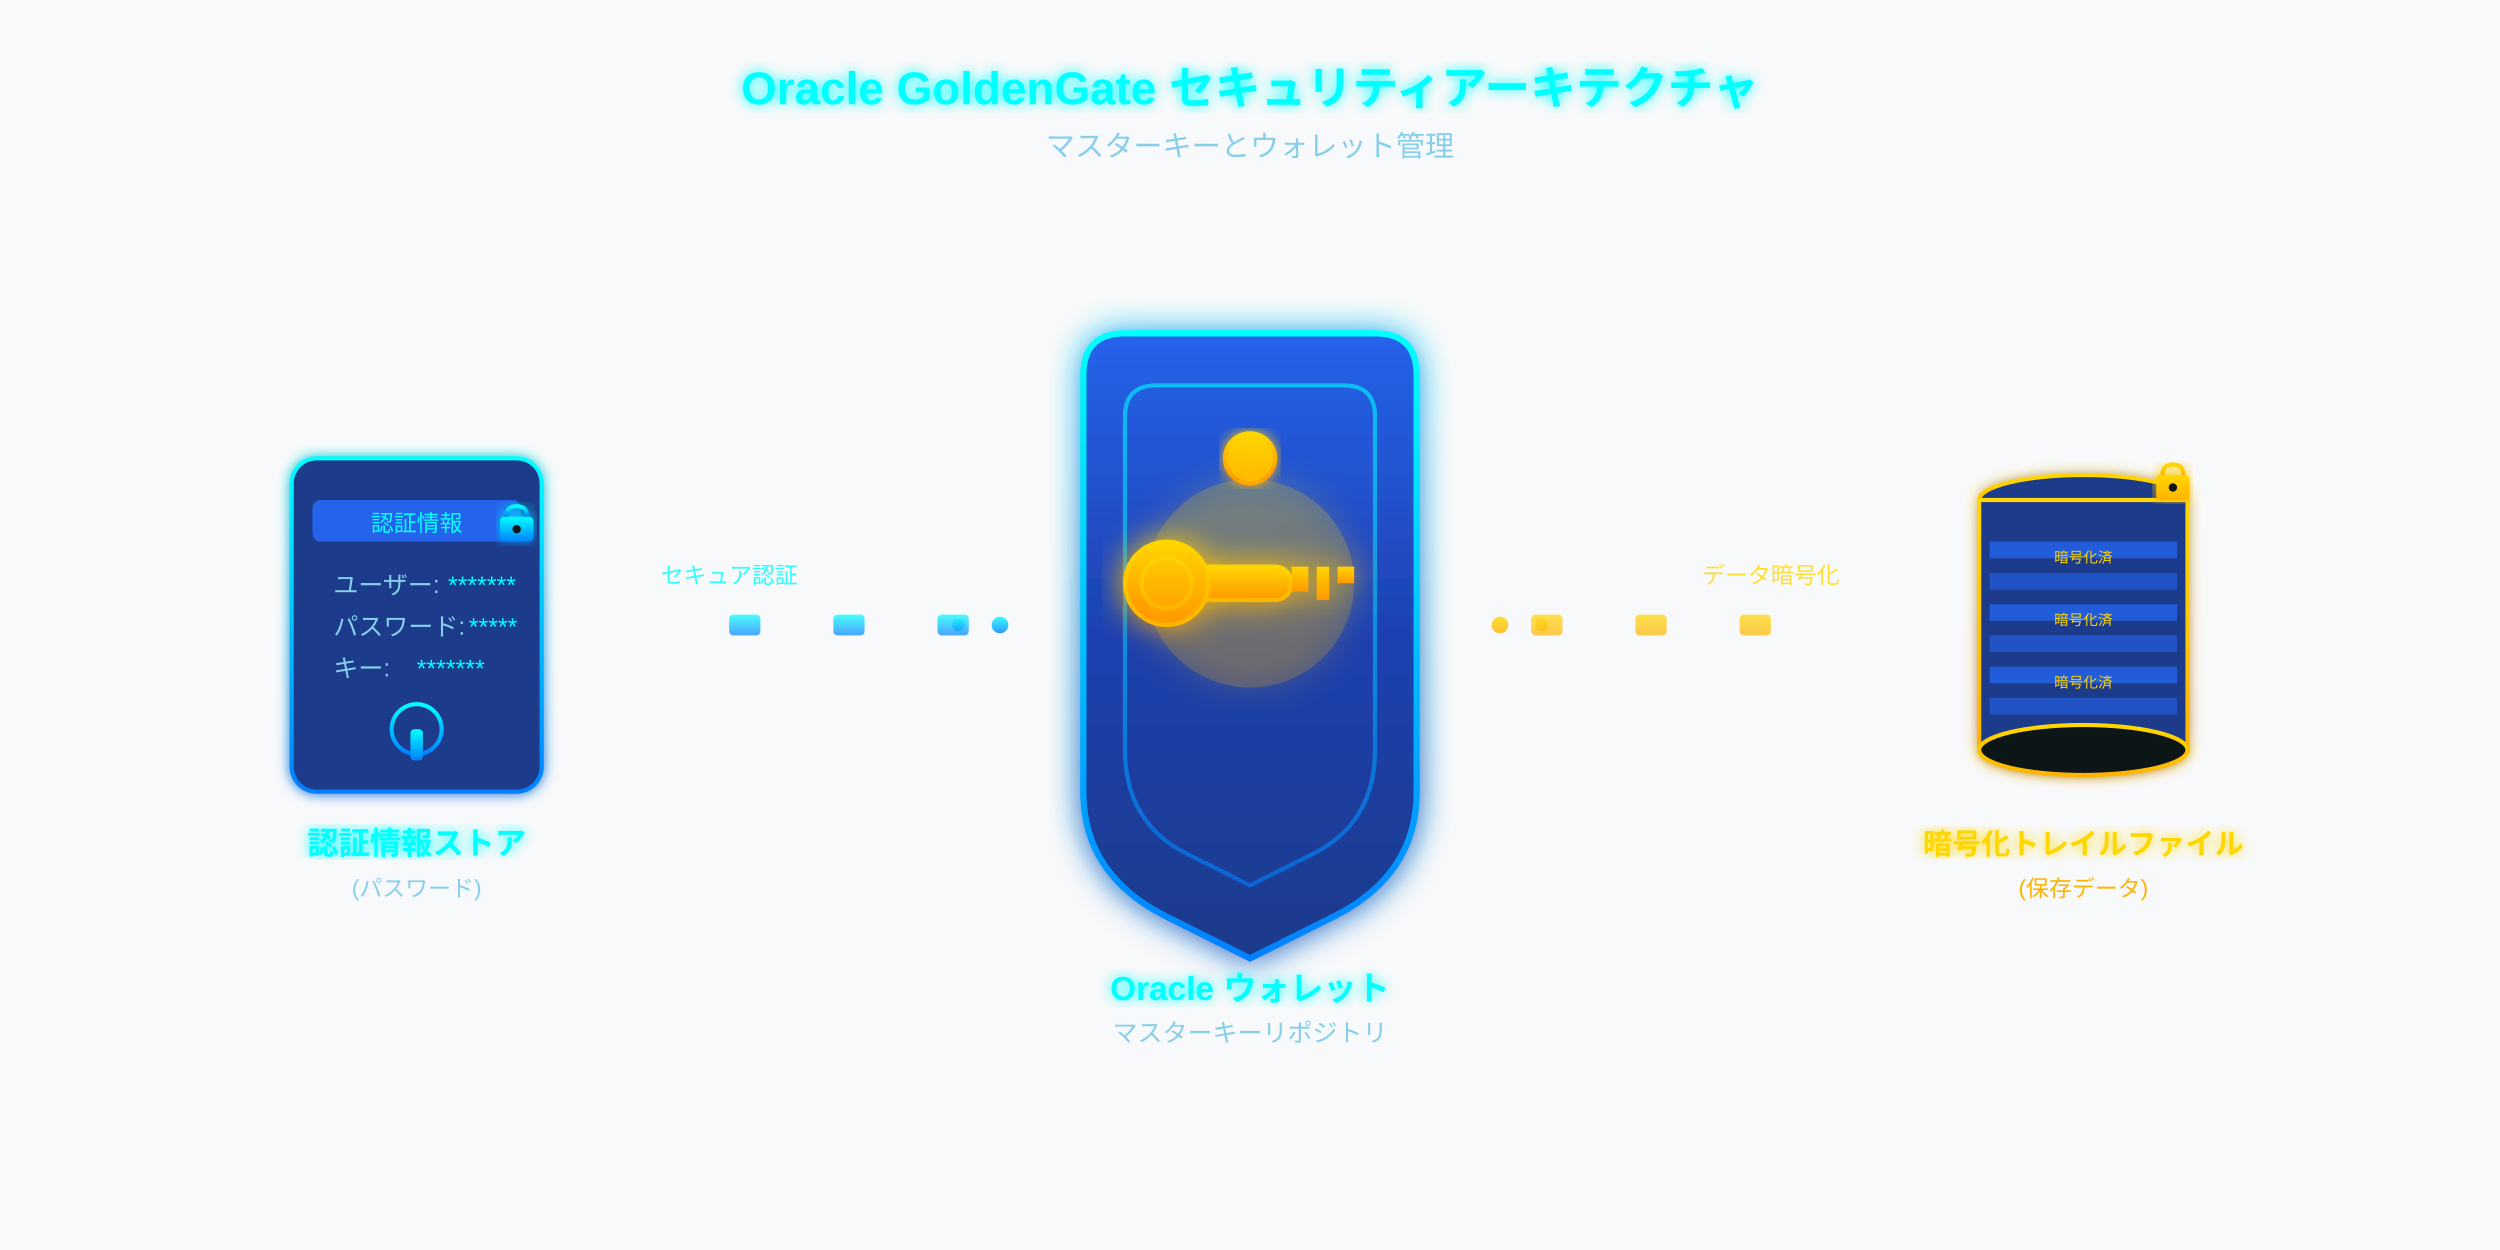
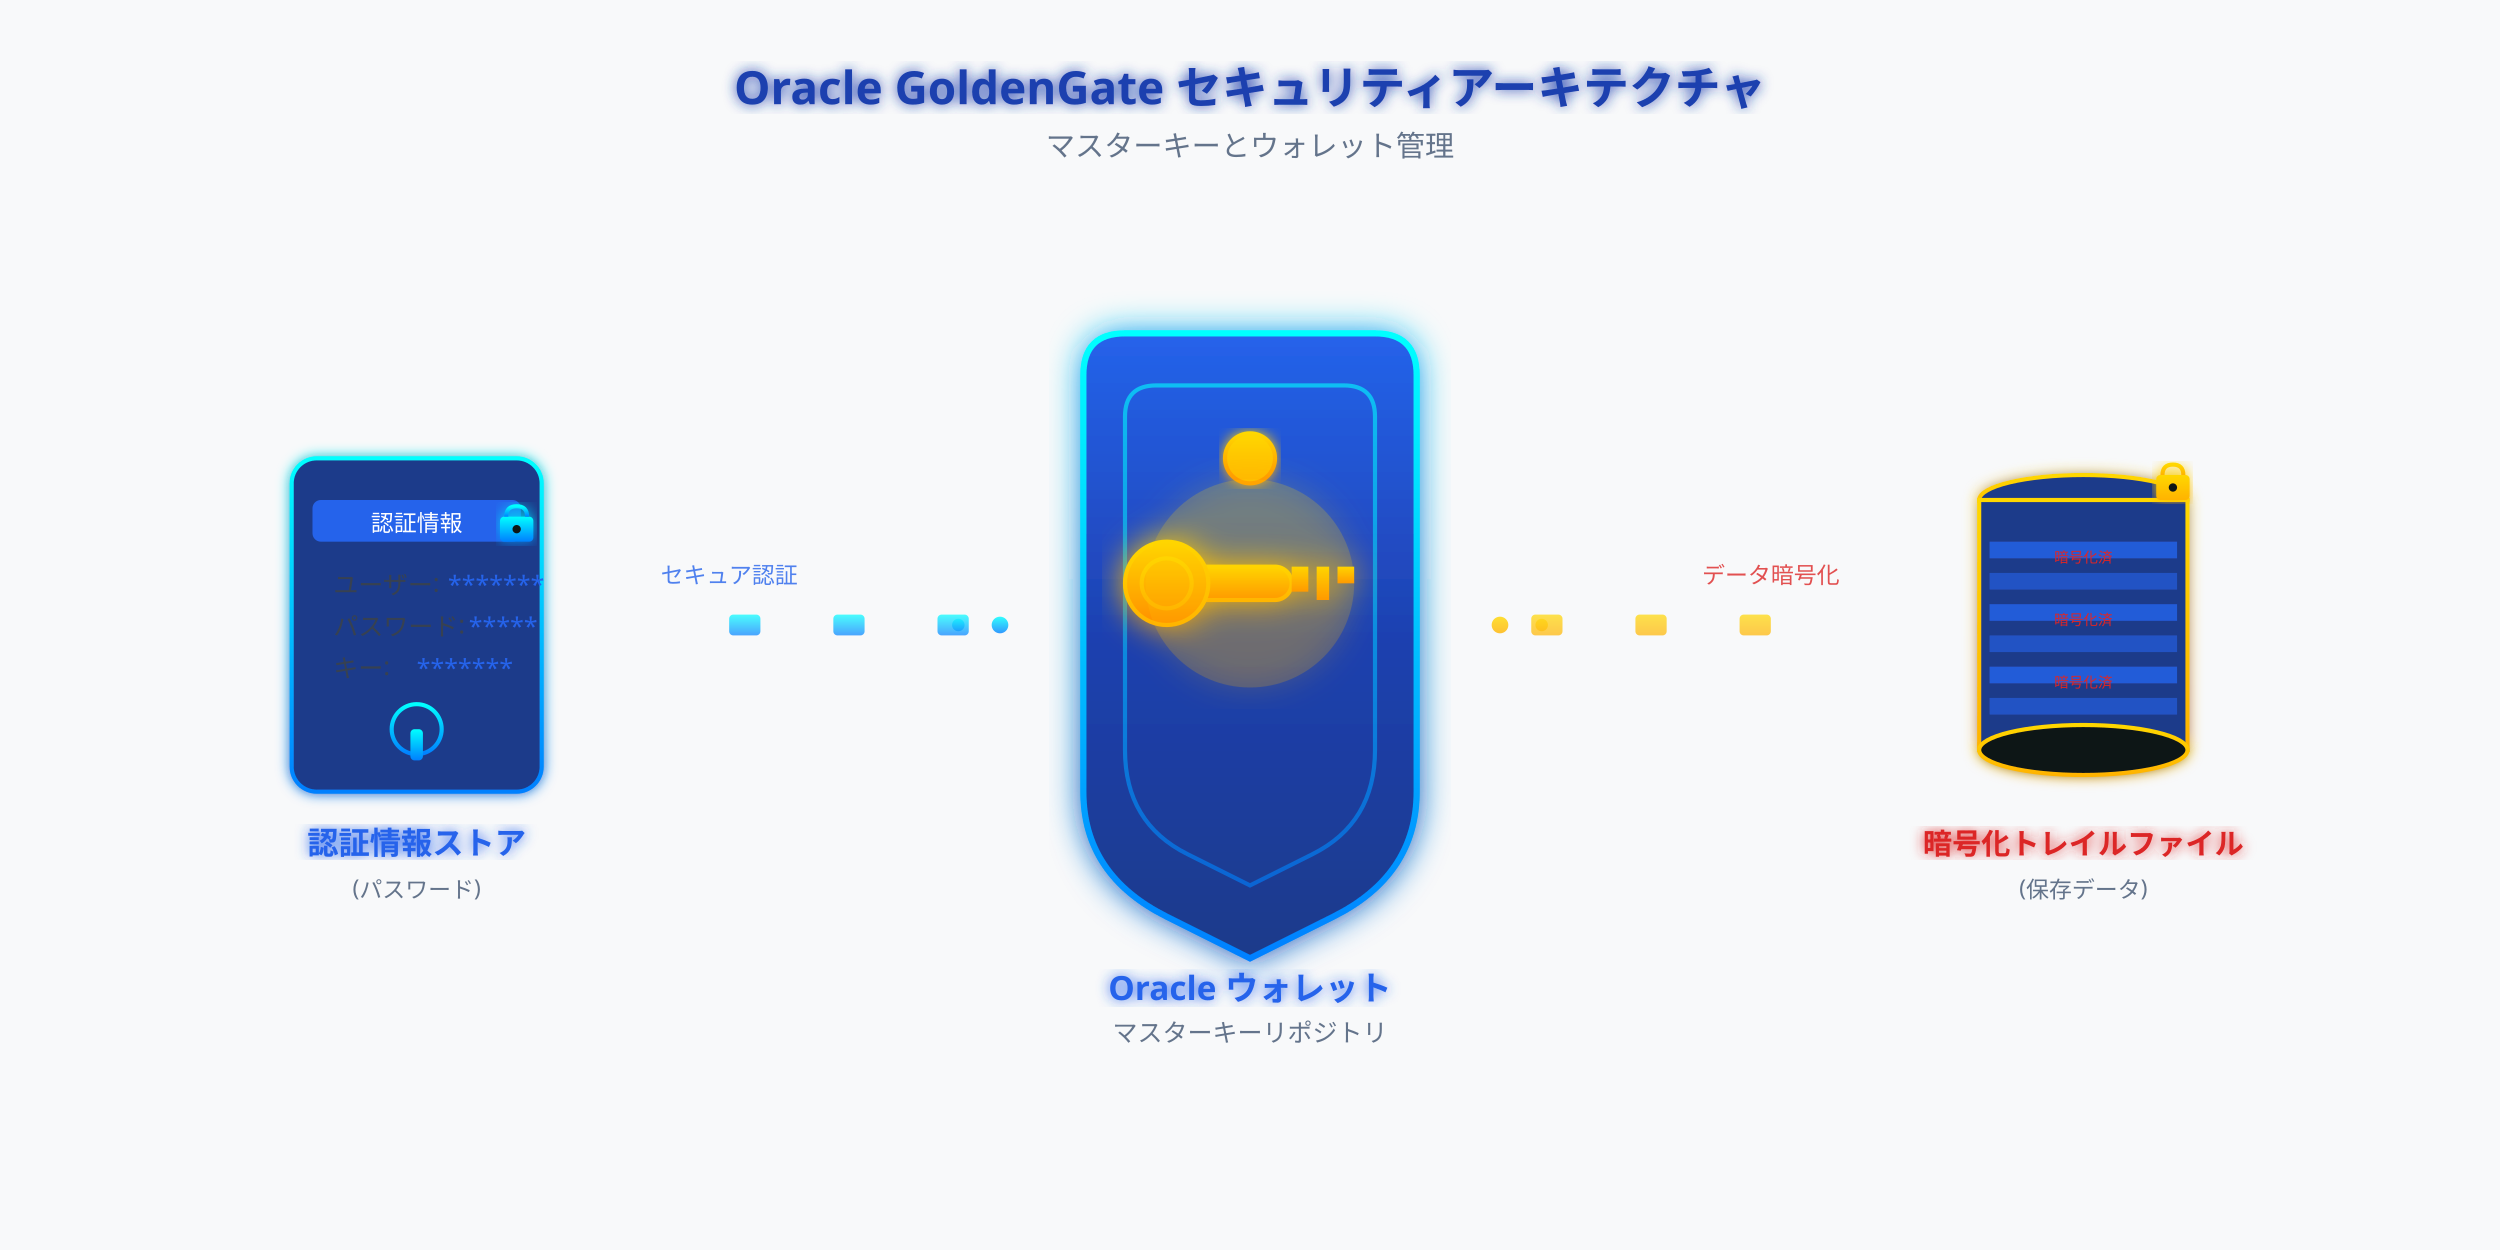
<svg xmlns="http://www.w3.org/2000/svg" viewBox="0 0 1200 600">
  <defs>
    <radialGradient id="backgroundGradient" cx="50%" cy="50%" r="70%">
      <stop offset="0%" style="stop-color:#1a2332;stop-opacity:1" />
      <stop offset="100%" style="stop-color:#0f1419;stop-opacity:1" />
    </radialGradient>
    <linearGradient id="walletGradient" x1="0%" y1="0%" x2="0%" y2="100%">
      <stop offset="0%" style="stop-color:#2563eb;stop-opacity:1" />
      <stop offset="50%" style="stop-color:#1e40af;stop-opacity:1" />
      <stop offset="100%" style="stop-color:#1e3a8a;stop-opacity:1" />
    </linearGradient>
    <linearGradient id="keyGradient" x1="0%" y1="0%" x2="0%" y2="100%">
      <stop offset="0%" style="stop-color:#ffd700;stop-opacity:1" />
      <stop offset="50%" style="stop-color:#ffb300;stop-opacity:1" />
      <stop offset="100%" style="stop-color:#ff8f00;stop-opacity:1" />
    </linearGradient>
    <linearGradient id="cyanGlow" x1="0%" y1="0%" x2="0%" y2="100%">
      <stop offset="0%" style="stop-color:#00ffff;stop-opacity:1" />
      <stop offset="100%" style="stop-color:#0080ff;stop-opacity:1" />
    </linearGradient>
    <linearGradient id="goldGlow" x1="0%" y1="0%" x2="0%" y2="100%">
      <stop offset="0%" style="stop-color:#ffd700;stop-opacity:1" />
      <stop offset="100%" style="stop-color:#ffb300;stop-opacity:1" />
    </linearGradient>
    <filter id="centralGlow">
      <feGaussianBlur stdDeviation="8" result="coloredBlur" />
      <feMerge>
        <feMergeNode in="coloredBlur" />
        <feMergeNode in="SourceGraphic" />
      </feMerge>
    </filter>
    <filter id="conduitGlow">
      <feGaussianBlur stdDeviation="4" result="coloredBlur" />
      <feMerge>
        <feMergeNode in="coloredBlur" />
        <feMergeNode in="SourceGraphic" />
      </feMerge>
    </filter>
    <filter id="smallGlow">
      <feGaussianBlur stdDeviation="3" result="coloredBlur" />
      <feMerge>
        <feMergeNode in="coloredBlur" />
        <feMergeNode in="SourceGraphic" />
      </feMerge>
    </filter>
  </defs>
  <rect width="1200" height="600" fill="#f8f9fa" />
  <g id="oracleWallet" transform="translate(600,300)">
    <path d="M-80,-120 Q-80,-140 -60,-140 L60,-140 Q80,-140 80,-120 L80,80 Q80,120 40,140 L0,160 L-40,140 Q-80,120 -80,80 Z" fill="url(#walletGradient)" stroke="url(#cyanGlow)" stroke-width="3" filter="url(#centralGlow)" />
    <path d="M-60,-100 Q-60,-115 -45,-115 L45,-115 Q60,-115 60,-100 L60,60 Q60,95 30,110 L0,125 L-30,110 Q-60,95 -60,60 Z" fill="none" stroke="url(#cyanGlow)" stroke-width="2" opacity="0.6" />
    <circle cx="0" cy="-80" r="12" fill="url(#goldGlow)" stroke="url(#keyGradient)" stroke-width="2" filter="url(#smallGlow)" />
    <g transform="translate(0,-20)" filter="url(#centralGlow)">
      <rect x="-40" y="-8" width="60" height="16" rx="8" fill="url(#keyGradient)" stroke="url(#goldGlow)" stroke-width="2" />
      <circle cx="-40" cy="0" r="20" fill="url(#keyGradient)" stroke="url(#goldGlow)" stroke-width="2" />
      <circle cx="-40" cy="0" r="12" fill="none" stroke="url(#goldGlow)" stroke-width="2" />
      <rect x="20" y="-8" width="8" height="12" fill="url(#keyGradient)" />
      <rect x="32" y="-8" width="6" height="16" fill="url(#keyGradient)" />
      <rect x="42" y="-8" width="8" height="8" fill="url(#keyGradient)" />
      <circle cx="0" cy="0" r="50" fill="url(#goldGlow)" opacity="0.2" />
    </g>
-     <text x="0" y="180" text-anchor="middle" font-family="Arial, sans-serif" font-size="16" font-weight="bold" fill="#00ffff" filter="url(#smallGlow)">Oracle ウォレット</text>
-     <text x="0" y="200" text-anchor="middle" font-family="Arial, sans-serif" font-size="12" fill="#87ceeb">マスターキーリポジトリ</text>
+     <text x="0" y="180" text-anchor="middle" font-family="Segoe UI, Tahoma, Geneva, Verdana, sans-serif" font-size="16" font-weight="bold" fill="#2563eb" filter="url(#smallGlow)">Oracle ウォレット</text>
+     <text x="0" y="200" text-anchor="middle" font-family="Segoe UI, Tahoma, Geneva, Verdana, sans-serif" font-size="12" fill="#64748b">マスターキーリポジトリ</text>
  </g>
  <g id="leftConduit">
    <path d="M520,300 Q400,300 300,300" fill="none" stroke="url(#cyanGlow)" stroke-width="6" filter="url(#conduitGlow)" stroke-dasharray="0" />
    <circle cx="480" cy="300" r="4" fill="url(#cyanGlow)" opacity="0.8">
      <animateTransform attributeName="transform" type="translate" values="0,0; -180,0; 0,0" dur="3s" repeatCount="indefinite" />
    </circle>
    <circle cx="460" cy="300" r="3" fill="url(#cyanGlow)" opacity="0.6">
      <animateTransform attributeName="transform" type="translate" values="0,0; -160,0; 0,0" dur="3.5s" repeatCount="indefinite" />
    </circle>
    <rect x="450" y="295" width="15" height="10" rx="2" fill="url(#cyanGlow)" opacity="0.7" />
    <rect x="400" y="295" width="15" height="10" rx="2" fill="url(#cyanGlow)" opacity="0.7" />
    <rect x="350" y="295" width="15" height="10" rx="2" fill="url(#cyanGlow)" opacity="0.7" />
  </g>
  <g id="rightConduit">
    <path d="M680,300 Q800,300 900,300" fill="none" stroke="url(#goldGlow)" stroke-width="6" filter="url(#conduitGlow)" stroke-dasharray="0" />
    <circle cx="720" cy="300" r="4" fill="url(#goldGlow)" opacity="0.8">
      <animateTransform attributeName="transform" type="translate" values="0,0; 180,0; 0,0" dur="3s" repeatCount="indefinite" />
    </circle>
    <circle cx="740" cy="300" r="3" fill="url(#goldGlow)" opacity="0.6">
      <animateTransform attributeName="transform" type="translate" values="0,0; 160,0; 0,0" dur="3.5s" repeatCount="indefinite" />
    </circle>
    <rect x="735" y="295" width="15" height="10" rx="2" fill="url(#goldGlow)" opacity="0.7" />
    <rect x="785" y="295" width="15" height="10" rx="2" fill="url(#goldGlow)" opacity="0.7" />
    <rect x="835" y="295" width="15" height="10" rx="2" fill="url(#goldGlow)" opacity="0.7" />
  </g>
  <g id="credentialStore" transform="translate(200,300)">
    <rect x="-60" y="-80" width="120" height="160" rx="12" fill="#1e3a8a" stroke="url(#cyanGlow)" stroke-width="2" filter="url(#smallGlow)" />
    <rect x="-50" y="-60" width="100" height="20" rx="4" fill="#2563eb" />
-     <text x="0" y="-45" text-anchor="middle" font-family="Arial, sans-serif" font-size="11" fill="#00ffff">認証情報</text>
-     <text x="-40" y="-15" font-family="Arial, sans-serif" font-size="12" fill="#87ceeb">ユーザー:</text>
-     <text x="15" y="-15" font-family="Arial, sans-serif" font-size="12" fill="#00ffff">*******</text>
-     <text x="-40" y="5" font-family="Arial, sans-serif" font-size="12" fill="#87ceeb">パスワード:</text>
-     <text x="25" y="5" font-family="Arial, sans-serif" font-size="12" fill="#00ffff">*****</text>
-     <text x="-40" y="25" font-family="Arial, sans-serif" font-size="12" fill="#87ceeb">キー:</text>
-     <text x="0" y="25" font-family="Arial, sans-serif" font-size="12" fill="#00ffff">*******</text>
+     <text x="0" y="-45" text-anchor="middle" font-family="Segoe UI, Tahoma, Geneva, Verdana, sans-serif" font-size="11" fill="white">認証情報</text>
+     <text x="-40" y="-15" font-family="Segoe UI, Tahoma, Geneva, Verdana, sans-serif" font-size="12" fill="#374151">ユーザー:</text>
+     <text x="15" y="-15" font-family="Segoe UI, Tahoma, Geneva, Verdana, sans-serif" font-size="12" fill="#2563eb">*******</text>
+     <text x="-40" y="5" font-family="Segoe UI, Tahoma, Geneva, Verdana, sans-serif" font-size="12" fill="#374151">パスワード:</text>
+     <text x="25" y="5" font-family="Segoe UI, Tahoma, Geneva, Verdana, sans-serif" font-size="12" fill="#2563eb">*****</text>
+     <text x="-40" y="25" font-family="Segoe UI, Tahoma, Geneva, Verdana, sans-serif" font-size="12" fill="#374151">キー:</text>
+     <text x="0" y="25" font-family="Segoe UI, Tahoma, Geneva, Verdana, sans-serif" font-size="12" fill="#2563eb">*******</text>
    <circle cx="0" cy="50" r="12" fill="none" stroke="url(#cyanGlow)" stroke-width="2" />
    <rect x="-3" y="50" width="6" height="15" rx="2" fill="url(#cyanGlow)" />
    <g transform="translate(40,-60)" filter="url(#smallGlow)">
      <rect x="0" y="8" width="16" height="12" rx="2" fill="url(#cyanGlow)" />
      <path d="M3,8 Q3,3 8,3 Q13,3 13,8" fill="none" stroke="url(#cyanGlow)" stroke-width="2" />
      <circle cx="8" cy="14" r="2" fill="#0f1419" />
    </g>
-     <text x="0" y="110" text-anchor="middle" font-family="Arial, sans-serif" font-size="15" font-weight="bold" fill="#00ffff" filter="url(#smallGlow)">認証情報ストア</text>
-     <text x="0" y="130" text-anchor="middle" font-family="Arial, sans-serif" font-size="11" fill="#87ceeb">(パスワード)</text>
+     <text x="0" y="110" text-anchor="middle" font-family="Segoe UI, Tahoma, Geneva, Verdana, sans-serif" font-size="15" font-weight="bold" fill="#2563eb" filter="url(#smallGlow)">認証情報ストア</text>
+     <text x="0" y="130" text-anchor="middle" font-family="Segoe UI, Tahoma, Geneva, Verdana, sans-serif" font-size="11" fill="#64748b">(パスワード)</text>
  </g>
  <g id="trailFiles" transform="translate(1000,300)">
    <g filter="url(#smallGlow)">
      <ellipse cx="0" cy="-60" rx="50" ry="12" fill="#1e3a8a" stroke="url(#goldGlow)" stroke-width="2" />
      <rect x="-50" y="-60" width="100" height="120" fill="#1e3a8a" stroke="url(#goldGlow)" stroke-width="2" />
      <ellipse cx="0" cy="60" rx="50" ry="12" fill="#0f1419" stroke="url(#goldGlow)" stroke-width="2" />
      <rect x="-45" y="-40" width="90" height="8" fill="#2563eb" opacity="0.8" />
      <rect x="-45" y="-25" width="90" height="8" fill="#2563eb" opacity="0.6" />
      <rect x="-45" y="-10" width="90" height="8" fill="#2563eb" opacity="0.8" />
      <rect x="-45" y="5" width="90" height="8" fill="#2563eb" opacity="0.6" />
      <rect x="-45" y="20" width="90" height="8" fill="#2563eb" opacity="0.8" />
      <rect x="-45" y="35" width="90" height="8" fill="#2563eb" opacity="0.6" />
-       <text x="0" y="-30" text-anchor="middle" font-family="Arial, sans-serif" font-size="7" fill="#ffd700">暗号化済</text>
-       <text x="0" y="0" text-anchor="middle" font-family="Arial, sans-serif" font-size="7" fill="#ffd700">暗号化済</text>
-       <text x="0" y="30" text-anchor="middle" font-family="Arial, sans-serif" font-size="7" fill="#ffd700">暗号化済</text>
+       <text x="0" y="-30" text-anchor="middle" font-family="Segoe UI, Tahoma, Geneva, Verdana, sans-serif" font-size="7" fill="#dc2626">暗号化済</text>
+       <text x="0" y="0" text-anchor="middle" font-family="Segoe UI, Tahoma, Geneva, Verdana, sans-serif" font-size="7" fill="#dc2626">暗号化済</text>
+       <text x="0" y="30" text-anchor="middle" font-family="Segoe UI, Tahoma, Geneva, Verdana, sans-serif" font-size="7" fill="#dc2626">暗号化済</text>
    </g>
    <g transform="translate(35,-80)" filter="url(#smallGlow)">
      <rect x="0" y="8" width="16" height="12" rx="2" fill="url(#goldGlow)" />
      <path d="M3,8 Q3,3 8,3 Q13,3 13,8" fill="none" stroke="url(#goldGlow)" stroke-width="2" />
      <circle cx="8" cy="14" r="2" fill="#0f1419" />
    </g>
-     <text x="0" y="110" text-anchor="middle" font-family="Arial, sans-serif" font-size="14" font-weight="bold" fill="#ffd700" filter="url(#smallGlow)">暗号化トレイルファイル</text>
-     <text x="0" y="130" text-anchor="middle" font-family="Arial, sans-serif" font-size="11" fill="#ffb300">(保存データ)</text>
+     <text x="0" y="110" text-anchor="middle" font-family="Segoe UI, Tahoma, Geneva, Verdana, sans-serif" font-size="14" font-weight="bold" fill="#dc2626" filter="url(#smallGlow)">暗号化トレイルファイル</text>
+     <text x="0" y="130" text-anchor="middle" font-family="Segoe UI, Tahoma, Geneva, Verdana, sans-serif" font-size="11" fill="#64748b">(保存データ)</text>
  </g>
-   <text x="600" y="50" text-anchor="middle" font-family="Arial, sans-serif" font-size="22" font-weight="bold" fill="#00ffff" filter="url(#smallGlow)">Oracle GoldenGate セキュリティアーキテクチャ</text>
-   <text x="600" y="75" text-anchor="middle" font-family="Arial, sans-serif" font-size="14" fill="#87ceeb">マスターキーとウォレット管理</text>
-   <text x="350" y="280" text-anchor="middle" font-family="Arial, sans-serif" font-size="11" fill="#00ffff" opacity="0.8">セキュア認証</text>
-   <text x="850" y="280" text-anchor="middle" font-family="Arial, sans-serif" font-size="11" fill="#ffd700" opacity="0.8">データ暗号化</text>
+   <text x="600" y="50" text-anchor="middle" font-family="Segoe UI, Tahoma, Geneva, Verdana, sans-serif" font-size="22" font-weight="bold" fill="#1e40af" filter="url(#smallGlow)">Oracle GoldenGate セキュリティアーキテクチャ</text>
+   <text x="600" y="75" text-anchor="middle" font-family="Segoe UI, Tahoma, Geneva, Verdana, sans-serif" font-size="14" fill="#64748b">マスターキーとウォレット管理</text>
+   <text x="350" y="280" text-anchor="middle" font-family="Segoe UI, Tahoma, Geneva, Verdana, sans-serif" font-size="11" fill="#2563eb" opacity="0.8">セキュア認証</text>
+   <text x="850" y="280" text-anchor="middle" font-family="Segoe UI, Tahoma, Geneva, Verdana, sans-serif" font-size="11" fill="#dc2626" opacity="0.8">データ暗号化</text>
</svg>
